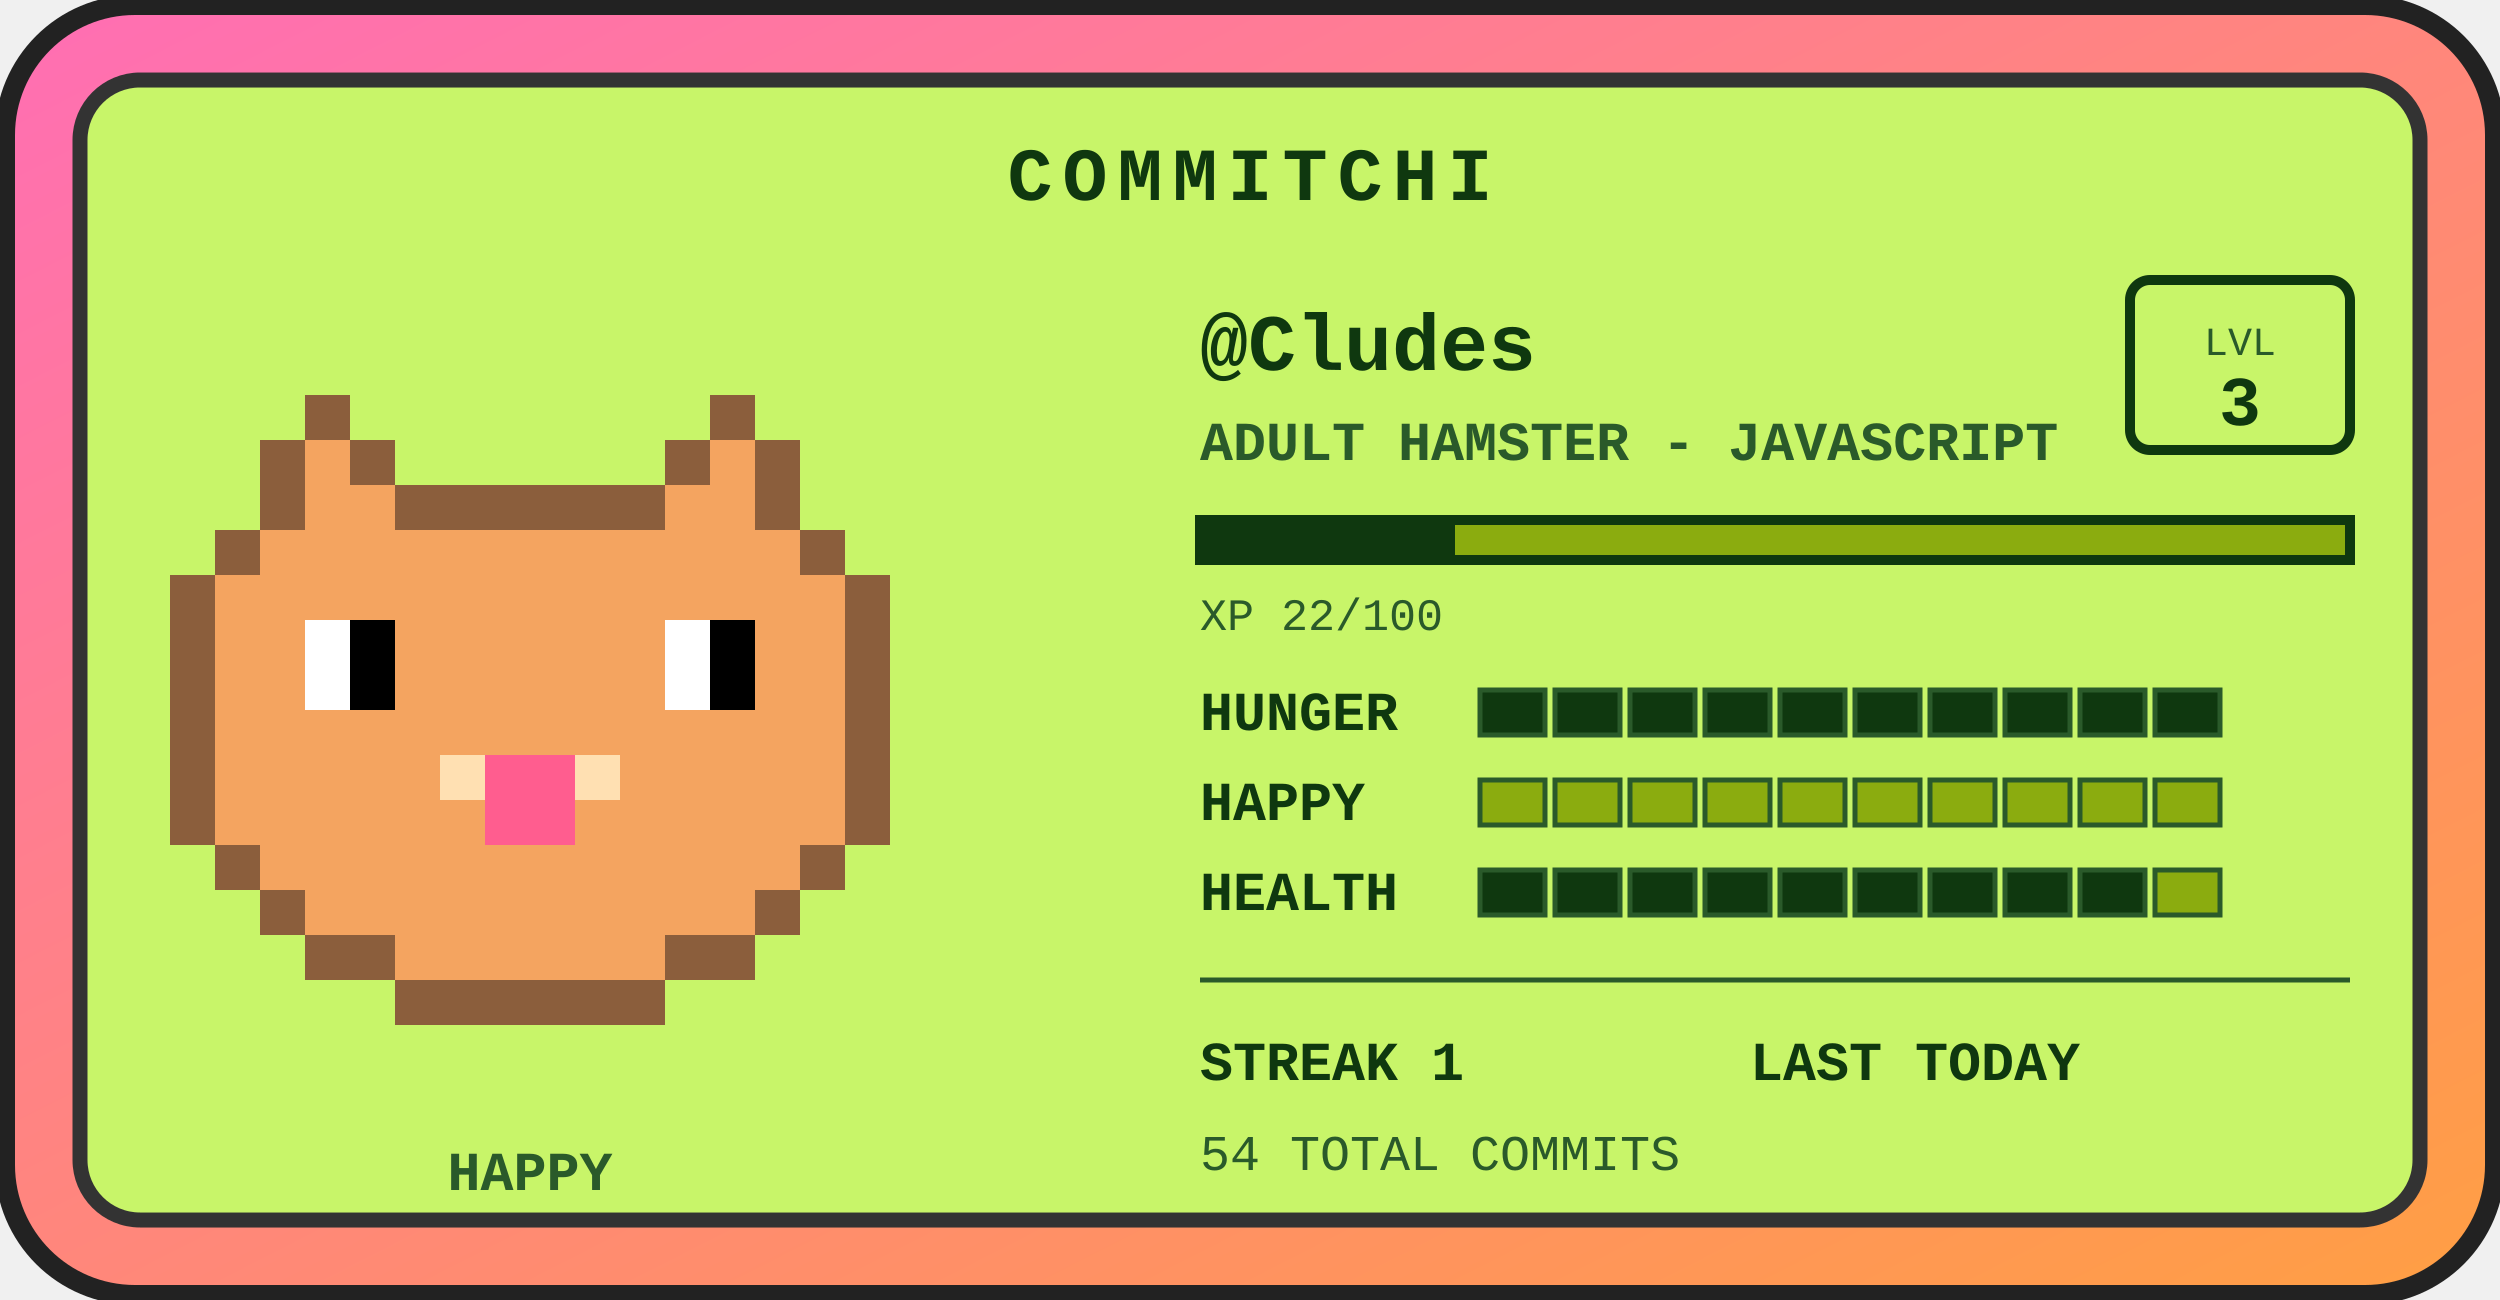
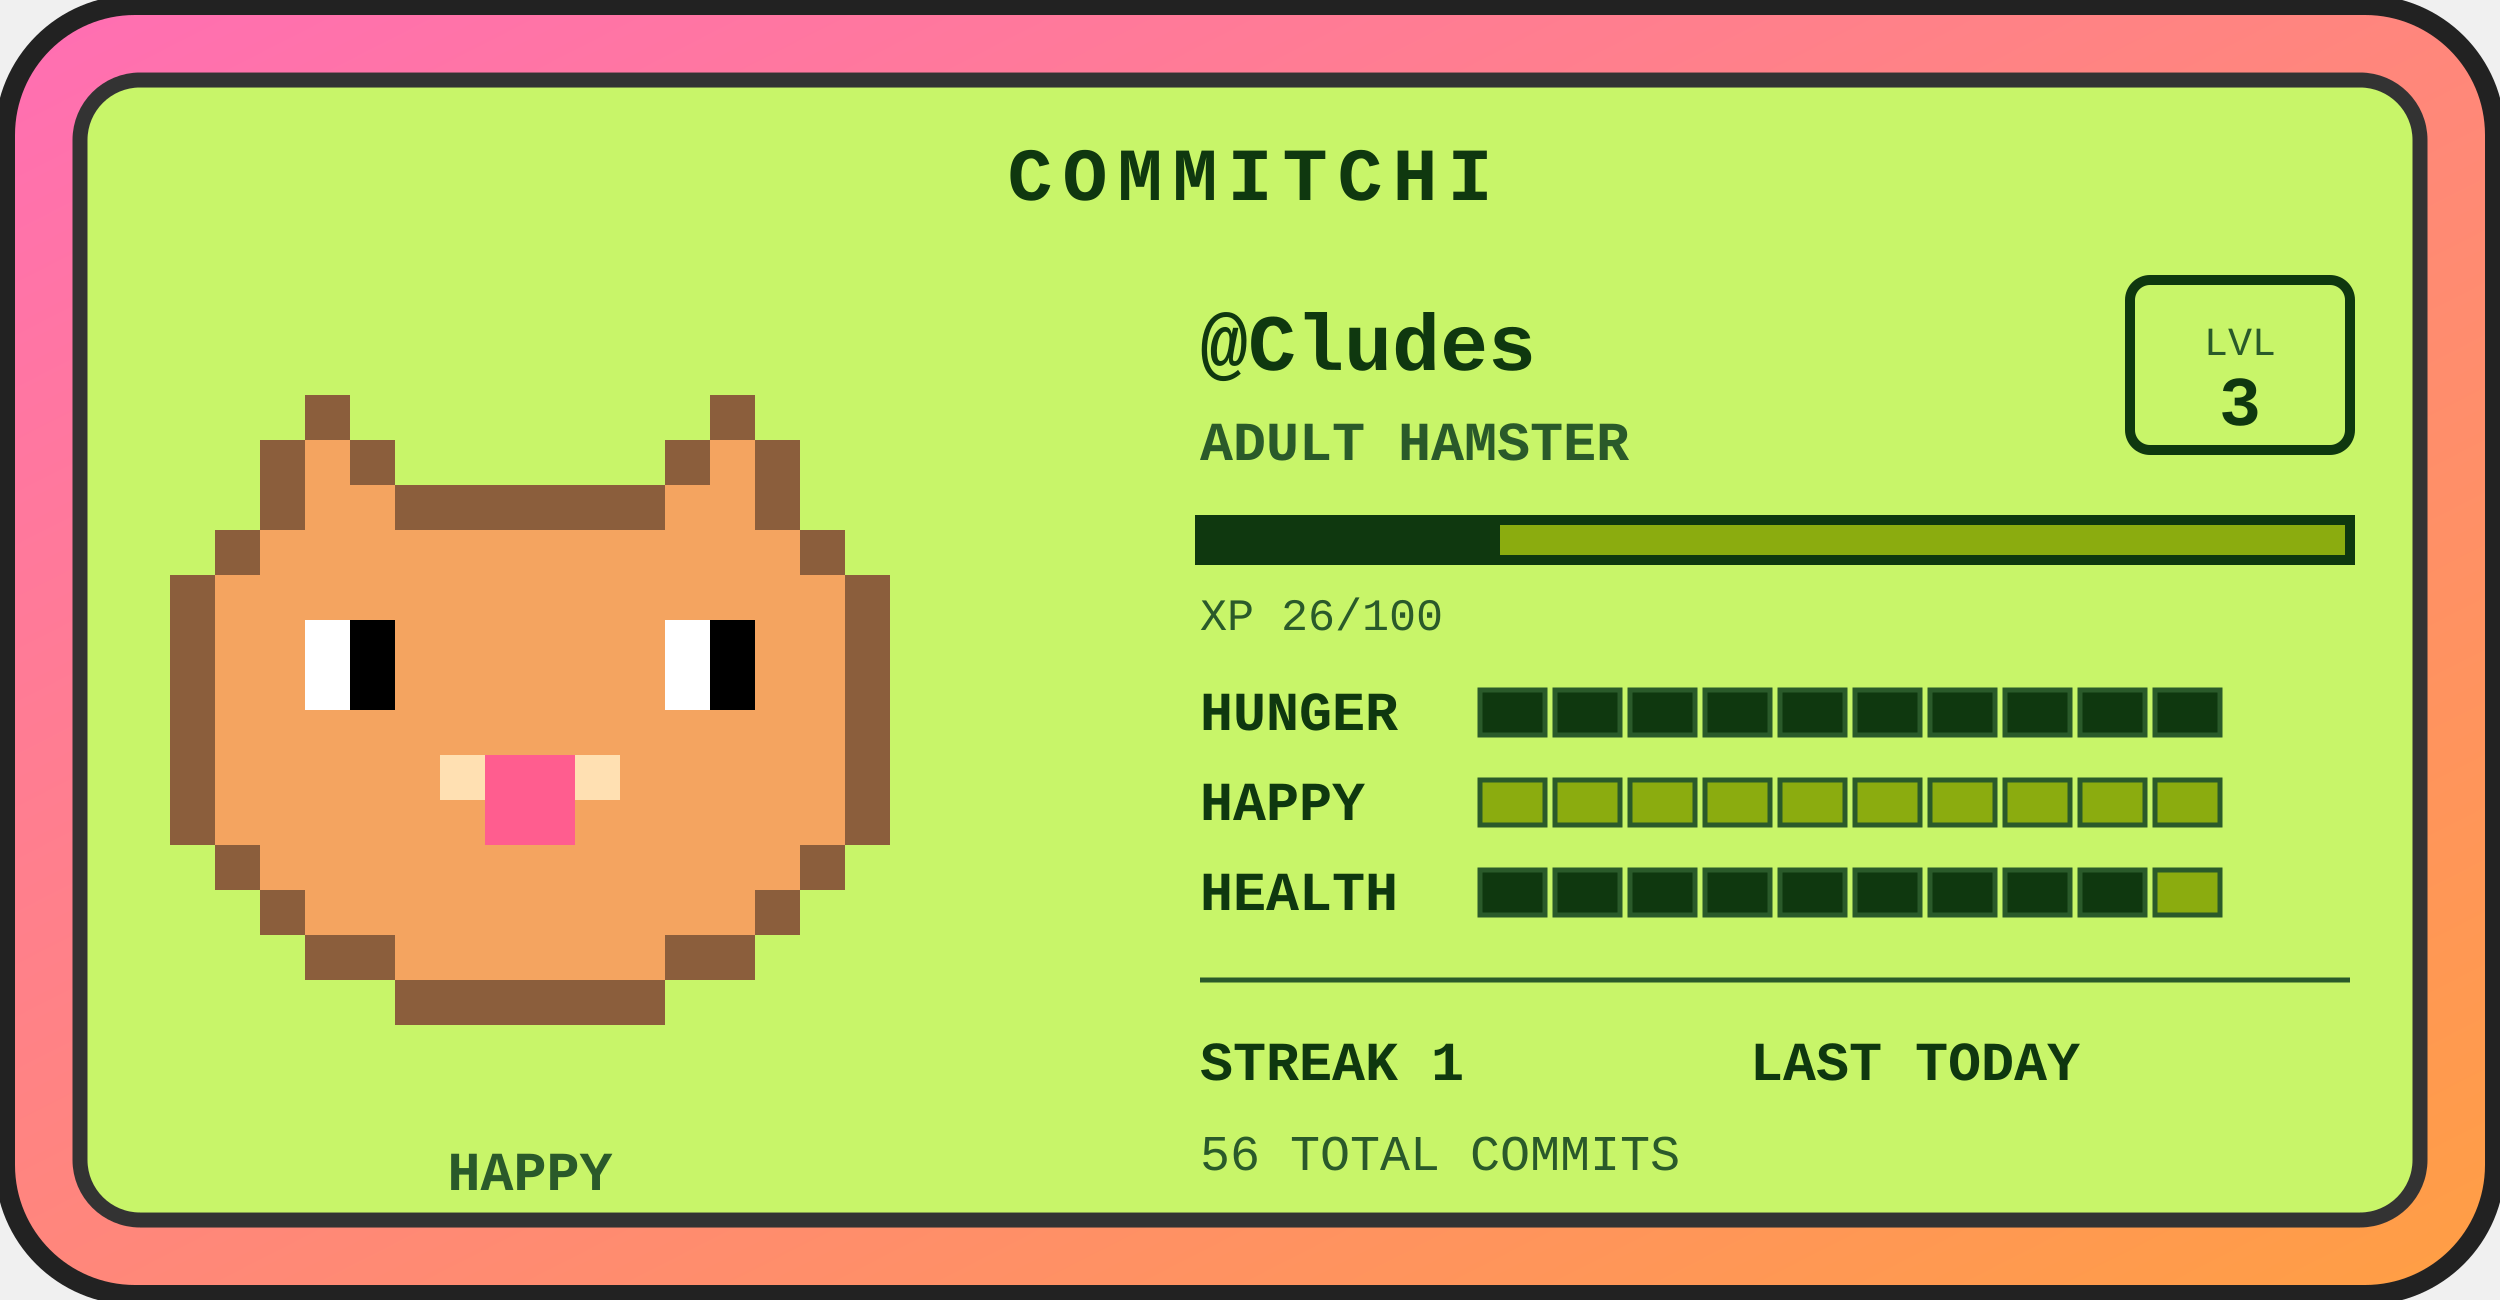
<svg xmlns="http://www.w3.org/2000/svg" width="500" height="260" viewBox="0 0 500 260" role="img" aria-label="Commitchi pet for Cludes">
  <defs>
    <linearGradient id="shell" x1="0" y1="0" x2="1" y2="1">
      <stop offset="0" stop-color="#ff6eb4" />
      <stop offset="1" stop-color="#ff9f43" />
    </linearGradient>
  </defs>
  <rect x="1" y="1" width="498" height="258" rx="26" fill="url(#shell)" stroke="#222" stroke-width="4" />
  <rect x="16" y="16" width="468" height="228" rx="12" fill="#c8f569" stroke="#333" stroke-width="3" />
  <text x="250" y="40" text-anchor="middle" font-family="'Courier New',monospace" font-size="15" font-weight="bold" letter-spacing="2" fill="#0f380f">COMMITCHI</text>
  <g>
    <rect x="61" y="79" width="9" height="9" fill="#8b5e3c" />
    <rect x="142" y="79" width="9" height="9" fill="#8b5e3c" />
    <rect x="52" y="88" width="9" height="9" fill="#8b5e3c" />
    <rect x="61" y="88" width="9" height="9" fill="#f4a460" />
    <rect x="70" y="88" width="9" height="9" fill="#8b5e3c" />
    <rect x="133" y="88" width="9" height="9" fill="#8b5e3c" />
    <rect x="142" y="88" width="9" height="9" fill="#f4a460" />
    <rect x="151" y="88" width="9" height="9" fill="#8b5e3c" />
    <rect x="52" y="97" width="9" height="9" fill="#8b5e3c" />
    <rect x="61" y="97" width="9" height="9" fill="#f4a460" />
    <rect x="70" y="97" width="9" height="9" fill="#f4a460" />
    <rect x="79" y="97" width="9" height="9" fill="#8b5e3c" />
    <rect x="88" y="97" width="9" height="9" fill="#8b5e3c" />
    <rect x="97" y="97" width="9" height="9" fill="#8b5e3c" />
    <rect x="106" y="97" width="9" height="9" fill="#8b5e3c" />
    <rect x="115" y="97" width="9" height="9" fill="#8b5e3c" />
    <rect x="124" y="97" width="9" height="9" fill="#8b5e3c" />
    <rect x="133" y="97" width="9" height="9" fill="#f4a460" />
    <rect x="142" y="97" width="9" height="9" fill="#f4a460" />
    <rect x="151" y="97" width="9" height="9" fill="#8b5e3c" />
    <rect x="43" y="106" width="9" height="9" fill="#8b5e3c" />
    <rect x="52" y="106" width="9" height="9" fill="#f4a460" />
    <rect x="61" y="106" width="9" height="9" fill="#f4a460" />
    <rect x="70" y="106" width="9" height="9" fill="#f4a460" />
    <rect x="79" y="106" width="9" height="9" fill="#f4a460" />
    <rect x="88" y="106" width="9" height="9" fill="#f4a460" />
    <rect x="97" y="106" width="9" height="9" fill="#f4a460" />
    <rect x="106" y="106" width="9" height="9" fill="#f4a460" />
    <rect x="115" y="106" width="9" height="9" fill="#f4a460" />
    <rect x="124" y="106" width="9" height="9" fill="#f4a460" />
    <rect x="133" y="106" width="9" height="9" fill="#f4a460" />
    <rect x="142" y="106" width="9" height="9" fill="#f4a460" />
    <rect x="151" y="106" width="9" height="9" fill="#f4a460" />
    <rect x="160" y="106" width="9" height="9" fill="#8b5e3c" />
    <rect x="34" y="115" width="9" height="9" fill="#8b5e3c" />
    <rect x="43" y="115" width="9" height="9" fill="#f4a460" />
    <rect x="52" y="115" width="9" height="9" fill="#f4a460" />
    <rect x="61" y="115" width="9" height="9" fill="#f4a460" />
    <rect x="70" y="115" width="9" height="9" fill="#f4a460" />
    <rect x="79" y="115" width="9" height="9" fill="#f4a460" />
    <rect x="88" y="115" width="9" height="9" fill="#f4a460" />
    <rect x="97" y="115" width="9" height="9" fill="#f4a460" />
    <rect x="106" y="115" width="9" height="9" fill="#f4a460" />
    <rect x="115" y="115" width="9" height="9" fill="#f4a460" />
    <rect x="124" y="115" width="9" height="9" fill="#f4a460" />
    <rect x="133" y="115" width="9" height="9" fill="#f4a460" />
    <rect x="142" y="115" width="9" height="9" fill="#f4a460" />
    <rect x="151" y="115" width="9" height="9" fill="#f4a460" />
    <rect x="160" y="115" width="9" height="9" fill="#f4a460" />
    <rect x="169" y="115" width="9" height="9" fill="#8b5e3c" />
    <rect x="34" y="124" width="9" height="9" fill="#8b5e3c" />
    <rect x="43" y="124" width="9" height="9" fill="#f4a460" />
    <rect x="52" y="124" width="9" height="9" fill="#f4a460" />
    <rect x="61" y="124" width="9" height="9" fill="#ffffff" />
    <rect x="70" y="124" width="9" height="9" fill="#000000" />
    <rect x="79" y="124" width="9" height="9" fill="#f4a460" />
    <rect x="88" y="124" width="9" height="9" fill="#f4a460" />
    <rect x="97" y="124" width="9" height="9" fill="#f4a460" />
    <rect x="106" y="124" width="9" height="9" fill="#f4a460" />
    <rect x="115" y="124" width="9" height="9" fill="#f4a460" />
    <rect x="124" y="124" width="9" height="9" fill="#f4a460" />
    <rect x="133" y="124" width="9" height="9" fill="#ffffff" />
    <rect x="142" y="124" width="9" height="9" fill="#000000" />
    <rect x="151" y="124" width="9" height="9" fill="#f4a460" />
    <rect x="160" y="124" width="9" height="9" fill="#f4a460" />
    <rect x="169" y="124" width="9" height="9" fill="#8b5e3c" />
    <rect x="34" y="133" width="9" height="9" fill="#8b5e3c" />
    <rect x="43" y="133" width="9" height="9" fill="#f4a460" />
    <rect x="52" y="133" width="9" height="9" fill="#f4a460" />
    <rect x="61" y="133" width="9" height="9" fill="#ffffff" />
    <rect x="70" y="133" width="9" height="9" fill="#000000" />
    <rect x="79" y="133" width="9" height="9" fill="#f4a460" />
    <rect x="88" y="133" width="9" height="9" fill="#f4a460" />
    <rect x="97" y="133" width="9" height="9" fill="#f4a460" />
    <rect x="106" y="133" width="9" height="9" fill="#f4a460" />
    <rect x="115" y="133" width="9" height="9" fill="#f4a460" />
    <rect x="124" y="133" width="9" height="9" fill="#f4a460" />
    <rect x="133" y="133" width="9" height="9" fill="#ffffff" />
    <rect x="142" y="133" width="9" height="9" fill="#000000" />
    <rect x="151" y="133" width="9" height="9" fill="#f4a460" />
    <rect x="160" y="133" width="9" height="9" fill="#f4a460" />
    <rect x="169" y="133" width="9" height="9" fill="#8b5e3c" />
    <rect x="34" y="142" width="9" height="9" fill="#8b5e3c" />
    <rect x="43" y="142" width="9" height="9" fill="#f4a460" />
    <rect x="52" y="142" width="9" height="9" fill="#f4a460" />
    <rect x="61" y="142" width="9" height="9" fill="#f4a460" />
    <rect x="70" y="142" width="9" height="9" fill="#f4a460" />
    <rect x="79" y="142" width="9" height="9" fill="#f4a460" />
    <rect x="88" y="142" width="9" height="9" fill="#f4a460" />
    <rect x="97" y="142" width="9" height="9" fill="#f4a460" />
    <rect x="106" y="142" width="9" height="9" fill="#f4a460" />
    <rect x="115" y="142" width="9" height="9" fill="#f4a460" />
    <rect x="124" y="142" width="9" height="9" fill="#f4a460" />
    <rect x="133" y="142" width="9" height="9" fill="#f4a460" />
    <rect x="142" y="142" width="9" height="9" fill="#f4a460" />
    <rect x="151" y="142" width="9" height="9" fill="#f4a460" />
    <rect x="160" y="142" width="9" height="9" fill="#f4a460" />
    <rect x="169" y="142" width="9" height="9" fill="#8b5e3c" />
    <rect x="34" y="151" width="9" height="9" fill="#8b5e3c" />
    <rect x="43" y="151" width="9" height="9" fill="#f4a460" />
    <rect x="52" y="151" width="9" height="9" fill="#f4a460" />
    <rect x="61" y="151" width="9" height="9" fill="#f4a460" />
    <rect x="70" y="151" width="9" height="9" fill="#f4a460" />
    <rect x="79" y="151" width="9" height="9" fill="#f4a460" />
    <rect x="88" y="151" width="9" height="9" fill="#ffe0b2" />
    <rect x="97" y="151" width="9" height="9" fill="#ff5d8f" />
    <rect x="106" y="151" width="9" height="9" fill="#ff5d8f" />
    <rect x="115" y="151" width="9" height="9" fill="#ffe0b2" />
    <rect x="124" y="151" width="9" height="9" fill="#f4a460" />
    <rect x="133" y="151" width="9" height="9" fill="#f4a460" />
    <rect x="142" y="151" width="9" height="9" fill="#f4a460" />
    <rect x="151" y="151" width="9" height="9" fill="#f4a460" />
    <rect x="160" y="151" width="9" height="9" fill="#f4a460" />
    <rect x="169" y="151" width="9" height="9" fill="#8b5e3c" />
    <rect x="34" y="160" width="9" height="9" fill="#8b5e3c" />
    <rect x="43" y="160" width="9" height="9" fill="#f4a460" />
    <rect x="52" y="160" width="9" height="9" fill="#f4a460" />
    <rect x="61" y="160" width="9" height="9" fill="#f4a460" />
    <rect x="70" y="160" width="9" height="9" fill="#f4a460" />
    <rect x="79" y="160" width="9" height="9" fill="#f4a460" />
    <rect x="88" y="160" width="9" height="9" fill="#f4a460" />
    <rect x="97" y="160" width="9" height="9" fill="#ff5d8f" />
    <rect x="106" y="160" width="9" height="9" fill="#ff5d8f" />
    <rect x="115" y="160" width="9" height="9" fill="#f4a460" />
    <rect x="124" y="160" width="9" height="9" fill="#f4a460" />
    <rect x="133" y="160" width="9" height="9" fill="#f4a460" />
    <rect x="142" y="160" width="9" height="9" fill="#f4a460" />
    <rect x="151" y="160" width="9" height="9" fill="#f4a460" />
    <rect x="160" y="160" width="9" height="9" fill="#f4a460" />
    <rect x="169" y="160" width="9" height="9" fill="#8b5e3c" />
    <rect x="43" y="169" width="9" height="9" fill="#8b5e3c" />
    <rect x="52" y="169" width="9" height="9" fill="#f4a460" />
    <rect x="61" y="169" width="9" height="9" fill="#f4a460" />
    <rect x="70" y="169" width="9" height="9" fill="#f4a460" />
    <rect x="79" y="169" width="9" height="9" fill="#f4a460" />
    <rect x="88" y="169" width="9" height="9" fill="#f4a460" />
    <rect x="97" y="169" width="9" height="9" fill="#f4a460" />
    <rect x="106" y="169" width="9" height="9" fill="#f4a460" />
    <rect x="115" y="169" width="9" height="9" fill="#f4a460" />
    <rect x="124" y="169" width="9" height="9" fill="#f4a460" />
    <rect x="133" y="169" width="9" height="9" fill="#f4a460" />
    <rect x="142" y="169" width="9" height="9" fill="#f4a460" />
    <rect x="151" y="169" width="9" height="9" fill="#f4a460" />
    <rect x="160" y="169" width="9" height="9" fill="#8b5e3c" />
    <rect x="52" y="178" width="9" height="9" fill="#8b5e3c" />
    <rect x="61" y="178" width="9" height="9" fill="#f4a460" />
    <rect x="70" y="178" width="9" height="9" fill="#f4a460" />
    <rect x="79" y="178" width="9" height="9" fill="#f4a460" />
    <rect x="88" y="178" width="9" height="9" fill="#f4a460" />
    <rect x="97" y="178" width="9" height="9" fill="#f4a460" />
    <rect x="106" y="178" width="9" height="9" fill="#f4a460" />
    <rect x="115" y="178" width="9" height="9" fill="#f4a460" />
    <rect x="124" y="178" width="9" height="9" fill="#f4a460" />
    <rect x="133" y="178" width="9" height="9" fill="#f4a460" />
    <rect x="142" y="178" width="9" height="9" fill="#f4a460" />
    <rect x="151" y="178" width="9" height="9" fill="#8b5e3c" />
    <rect x="61" y="187" width="9" height="9" fill="#8b5e3c" />
    <rect x="70" y="187" width="9" height="9" fill="#8b5e3c" />
    <rect x="79" y="187" width="9" height="9" fill="#f4a460" />
    <rect x="88" y="187" width="9" height="9" fill="#f4a460" />
    <rect x="97" y="187" width="9" height="9" fill="#f4a460" />
    <rect x="106" y="187" width="9" height="9" fill="#f4a460" />
    <rect x="115" y="187" width="9" height="9" fill="#f4a460" />
    <rect x="124" y="187" width="9" height="9" fill="#f4a460" />
    <rect x="133" y="187" width="9" height="9" fill="#8b5e3c" />
    <rect x="142" y="187" width="9" height="9" fill="#8b5e3c" />
    <rect x="79" y="196" width="9" height="9" fill="#8b5e3c" />
    <rect x="88" y="196" width="9" height="9" fill="#8b5e3c" />
    <rect x="97" y="196" width="9" height="9" fill="#8b5e3c" />
    <rect x="106" y="196" width="9" height="9" fill="#8b5e3c" />
    <rect x="115" y="196" width="9" height="9" fill="#8b5e3c" />
    <rect x="124" y="196" width="9" height="9" fill="#8b5e3c" />
    <animateTransform attributeName="transform" type="translate" values="0 0; 0 -5; 0 0" dur="3s" repeatCount="indefinite" />
  </g>
  <text x="106" y="238" text-anchor="middle" font-family="'Courier New',monospace" font-size="11" font-weight="bold" fill="#2a5a2a">HAPPY</text>
  <text x="240" y="74" font-family="'Courier New',monospace" font-size="16" font-weight="bold" fill="#0f380f">@Cludes</text>
-   <text x="240" y="92" font-family="'Courier New',monospace" font-size="11" font-weight="bold" fill="#2a5a2a">ADULT HAMSTER - JAVASCRIPT</text>
+   <text x="240" y="92" font-family="'Courier New',monospace" font-size="11" font-weight="bold" fill="#2a5a2a">ADULT HAMSTER</text>
  <rect x="426" y="56" width="44" height="34" rx="4" fill="none" stroke="#0f380f" stroke-width="2" />
  <text x="448" y="71" text-anchor="middle" font-family="'Courier New',monospace" font-size="8" fill="#2a5a2a">LVL</text>
  <text x="448" y="85" text-anchor="middle" font-family="'Courier New',monospace" font-size="14" font-weight="bold" fill="#0f380f">3</text>
  <rect x="240" y="104" width="230" height="8" fill="#8bac0f" stroke="#0f380f" stroke-width="2" />
-   <rect x="240" y="104" width="51" height="8" fill="#0f380f" />
-   <text x="240" y="126" font-family="'Courier New',monospace" font-size="9" fill="#2a5a2a">XP 22/100</text>
+   <rect x="240" y="104" width="60" height="8" fill="#0f380f" />
+   <text x="240" y="126" font-family="'Courier New',monospace" font-size="9" fill="#2a5a2a">XP 26/100</text>
  <text x="240" y="146" font-family="'Courier New',monospace" font-size="11" font-weight="bold" fill="#0f380f">HUNGER</text>
  <rect x="296" y="138" width="13" height="9" fill="#0f380f" stroke="#2a5a2a" stroke-width="1" />
  <rect x="311" y="138" width="13" height="9" fill="#0f380f" stroke="#2a5a2a" stroke-width="1" />
  <rect x="326" y="138" width="13" height="9" fill="#0f380f" stroke="#2a5a2a" stroke-width="1" />
  <rect x="341" y="138" width="13" height="9" fill="#0f380f" stroke="#2a5a2a" stroke-width="1" />
  <rect x="356" y="138" width="13" height="9" fill="#0f380f" stroke="#2a5a2a" stroke-width="1" />
  <rect x="371" y="138" width="13" height="9" fill="#0f380f" stroke="#2a5a2a" stroke-width="1" />
  <rect x="386" y="138" width="13" height="9" fill="#0f380f" stroke="#2a5a2a" stroke-width="1" />
  <rect x="401" y="138" width="13" height="9" fill="#0f380f" stroke="#2a5a2a" stroke-width="1" />
  <rect x="416" y="138" width="13" height="9" fill="#0f380f" stroke="#2a5a2a" stroke-width="1" />
  <rect x="431" y="138" width="13" height="9" fill="#0f380f" stroke="#2a5a2a" stroke-width="1" />
  <text x="240" y="164" font-family="'Courier New',monospace" font-size="11" font-weight="bold" fill="#0f380f">HAPPY</text>
  <rect x="296" y="156" width="13" height="9" fill="#8bac0f" stroke="#2a5a2a" stroke-width="1" />
  <rect x="311" y="156" width="13" height="9" fill="#8bac0f" stroke="#2a5a2a" stroke-width="1" />
  <rect x="326" y="156" width="13" height="9" fill="#8bac0f" stroke="#2a5a2a" stroke-width="1" />
  <rect x="341" y="156" width="13" height="9" fill="#8bac0f" stroke="#2a5a2a" stroke-width="1" />
  <rect x="356" y="156" width="13" height="9" fill="#8bac0f" stroke="#2a5a2a" stroke-width="1" />
  <rect x="371" y="156" width="13" height="9" fill="#8bac0f" stroke="#2a5a2a" stroke-width="1" />
  <rect x="386" y="156" width="13" height="9" fill="#8bac0f" stroke="#2a5a2a" stroke-width="1" />
  <rect x="401" y="156" width="13" height="9" fill="#8bac0f" stroke="#2a5a2a" stroke-width="1" />
  <rect x="416" y="156" width="13" height="9" fill="#8bac0f" stroke="#2a5a2a" stroke-width="1" />
  <rect x="431" y="156" width="13" height="9" fill="#8bac0f" stroke="#2a5a2a" stroke-width="1" />
  <text x="240" y="182" font-family="'Courier New',monospace" font-size="11" font-weight="bold" fill="#0f380f">HEALTH</text>
  <rect x="296" y="174" width="13" height="9" fill="#0f380f" stroke="#2a5a2a" stroke-width="1" />
  <rect x="311" y="174" width="13" height="9" fill="#0f380f" stroke="#2a5a2a" stroke-width="1" />
  <rect x="326" y="174" width="13" height="9" fill="#0f380f" stroke="#2a5a2a" stroke-width="1" />
  <rect x="341" y="174" width="13" height="9" fill="#0f380f" stroke="#2a5a2a" stroke-width="1" />
  <rect x="356" y="174" width="13" height="9" fill="#0f380f" stroke="#2a5a2a" stroke-width="1" />
  <rect x="371" y="174" width="13" height="9" fill="#0f380f" stroke="#2a5a2a" stroke-width="1" />
  <rect x="386" y="174" width="13" height="9" fill="#0f380f" stroke="#2a5a2a" stroke-width="1" />
  <rect x="401" y="174" width="13" height="9" fill="#0f380f" stroke="#2a5a2a" stroke-width="1" />
  <rect x="416" y="174" width="13" height="9" fill="#0f380f" stroke="#2a5a2a" stroke-width="1" />
  <rect x="431" y="174" width="13" height="9" fill="#8bac0f" stroke="#2a5a2a" stroke-width="1" />
  <line x1="240" y1="196" x2="470" y2="196" stroke="#2a5a2a" stroke-width="1" />
  <text x="240" y="216" font-family="'Courier New',monospace" font-size="11" font-weight="bold" fill="#0f380f">STREAK 1</text>
  <text x="350" y="216" font-family="'Courier New',monospace" font-size="11" font-weight="bold" fill="#0f380f">LAST TODAY</text>
-   <text x="240" y="234" font-family="'Courier New',monospace" font-size="10" fill="#2a5a2a">54 TOTAL COMMITS</text>
+   <text x="240" y="234" font-family="'Courier New',monospace" font-size="10" fill="#2a5a2a">56 TOTAL COMMITS</text>
</svg>
